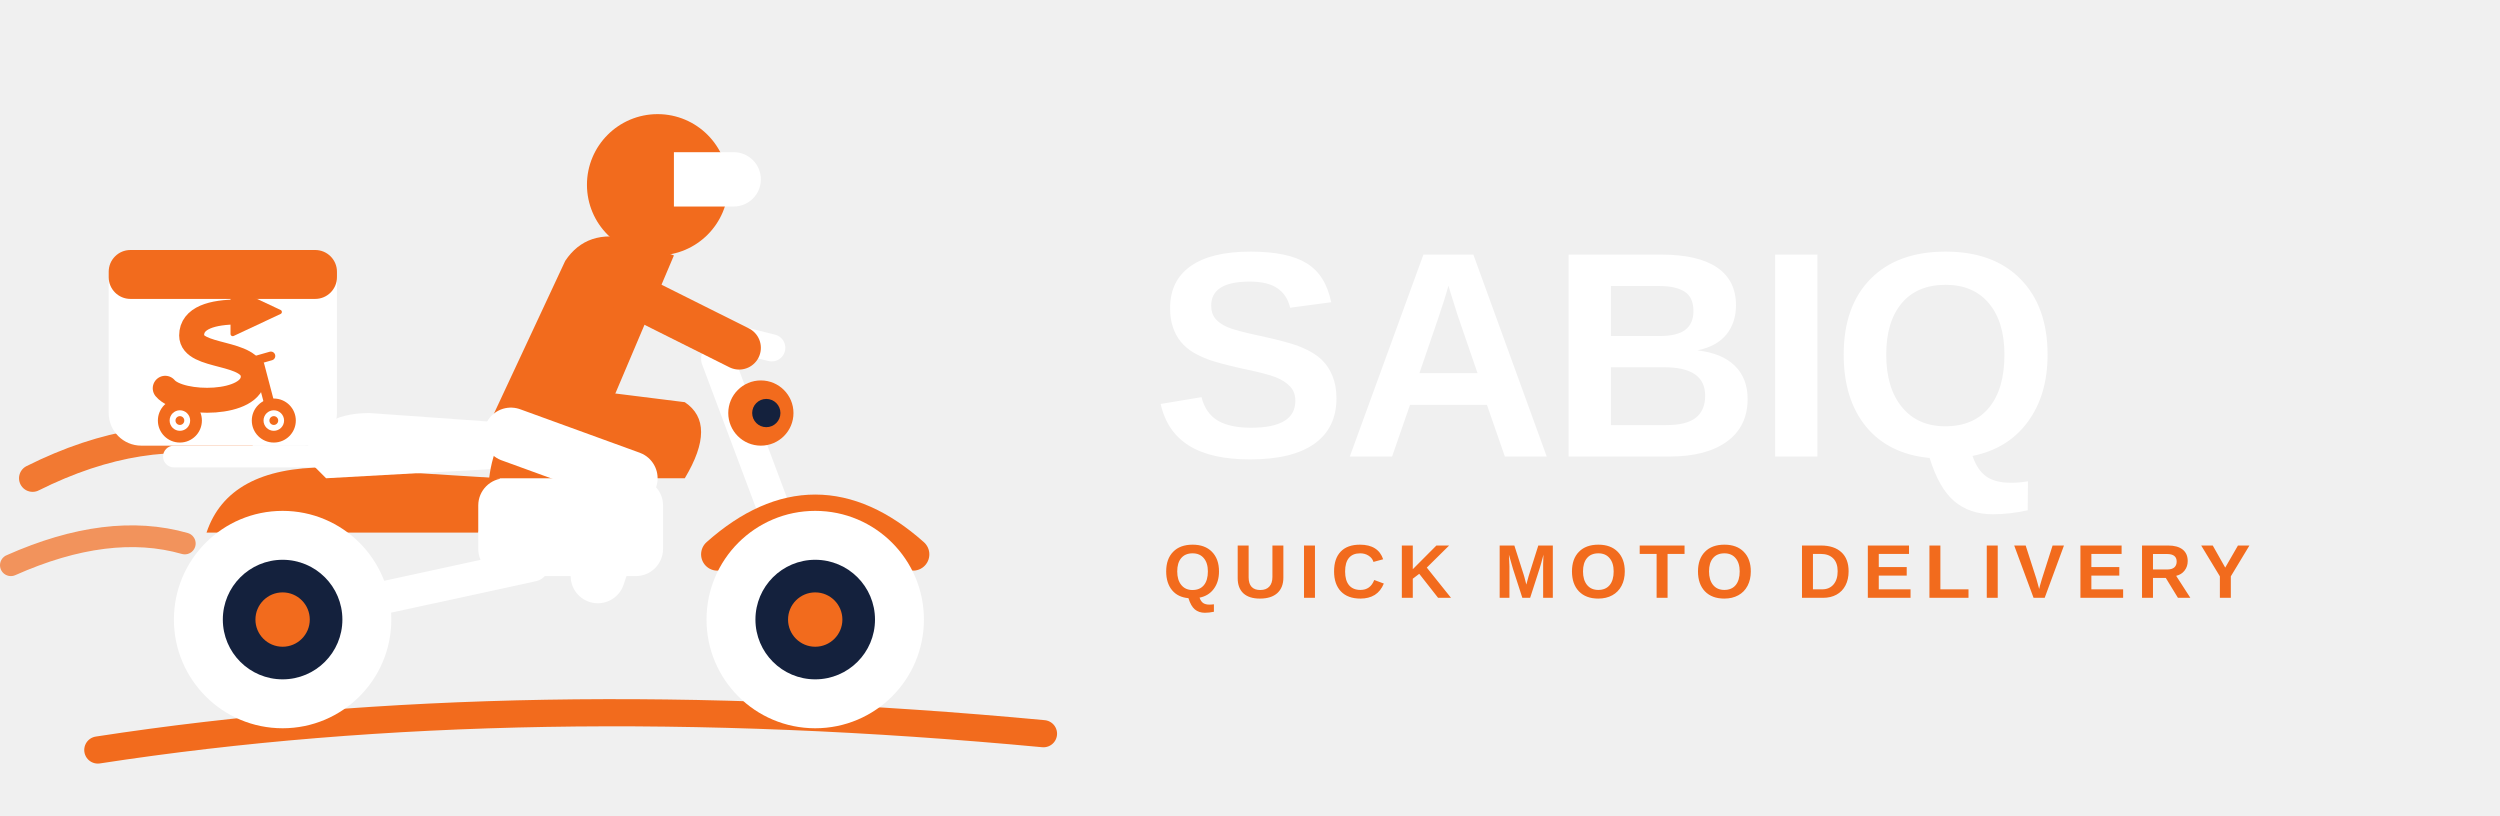
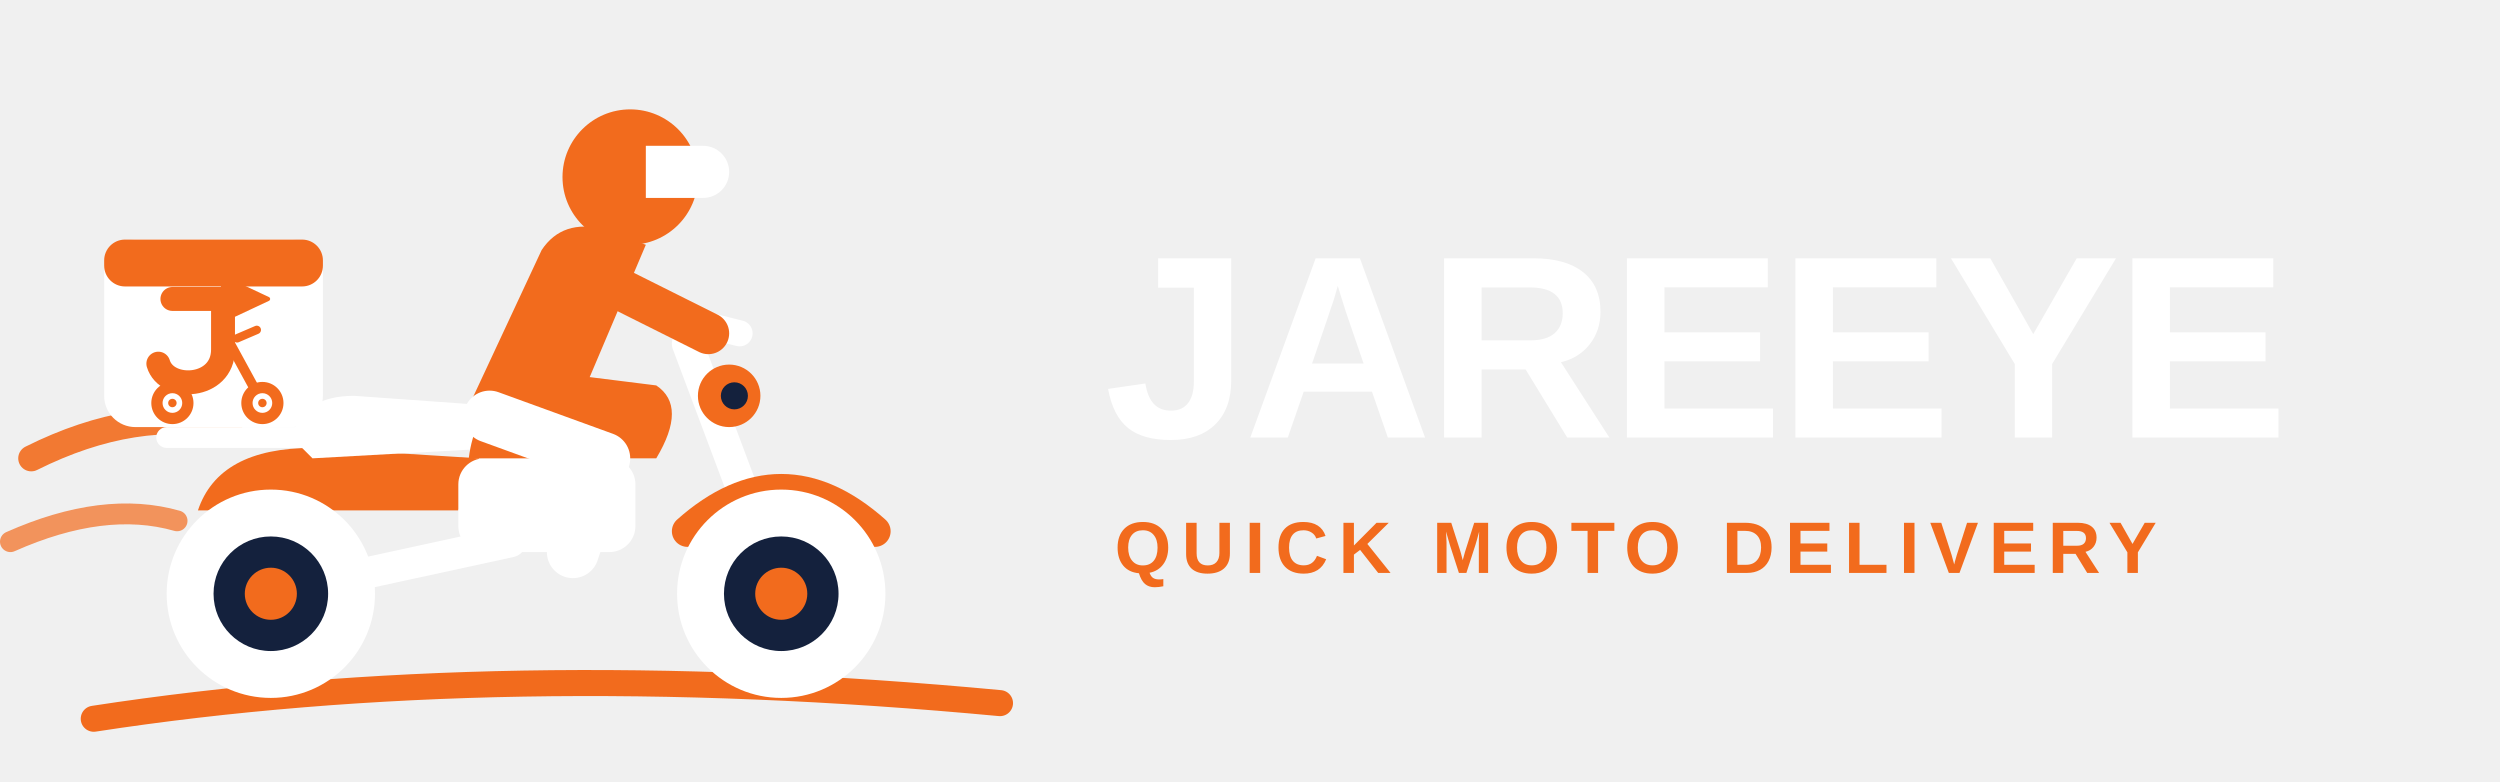
- <svg xmlns="http://www.w3.org/2000/svg" viewBox="0 0 460 150" width="1840" height="600">
+ <svg xmlns="http://www.w3.org/2000/svg" viewBox="0 0 480 150" width="1920" height="600">
  <g transform="translate(0 4)">
    <path d="M6 84 Q26 74 44 78" fill="none" stroke="#F26B1D" stroke-width="5" stroke-linecap="round" opacity=".9" />
    <path d="M2 100 Q20 92 34 96" fill="none" stroke="#F26B1D" stroke-width="4" stroke-linecap="round" opacity=".7" />
    <path d="M18 134 Q96 122 192 131" fill="none" stroke="#F26B1D" stroke-width="5" stroke-linecap="round" />
    <rect x="20" y="42" width="42" height="36" rx="6" fill="#FFFFFF" />
    <rect x="20" y="42" width="42" height="9" rx="4" fill="#F26B1D" />
    <g transform="translate(25 48) scale(0.27)">
-       <line x1="30" y1="94" x2="48" y2="80" stroke="#F26B1D" stroke-width="7" stroke-linecap="round" />
-       <line x1="84" y1="56" x2="94" y2="94" stroke="#F26B1D" stroke-width="7" stroke-linecap="round" />
-       <line x1="78" y1="54" x2="92" y2="50" stroke="#F26B1D" stroke-width="6" stroke-linecap="round" />
-       <path d="M20 72 C30 84 80 84 80 64 C80 46 38 52 38 36 C38 24 52 20 70 20" fill="none" stroke="#F26B1D" stroke-width="17" stroke-linecap="round" />
+       <line x1="30" y1="94" x2="44" y2="80" stroke="#F26B1D" stroke-width="7" stroke-linecap="round" />
+       <line x1="70" y1="50" x2="94" y2="94" stroke="#F26B1D" stroke-width="7" stroke-linecap="round" />
+       <line x1="76" y1="48" x2="90" y2="42" stroke="#F26B1D" stroke-width="6" stroke-linecap="round" />
+       <path d="M30 20 H66 V56 C66 84 26 86 20 66" fill="none" stroke="#F26B1D" stroke-width="17" stroke-linecap="round" stroke-linejoin="round" />
      <polygon points="66,5 98,20 66,35" fill="#F26B1D" stroke="#F26B1D" stroke-width="3" stroke-linejoin="round" />
      <circle cx="30" cy="94" r="15" fill="#F26B1D" />
      <circle cx="30" cy="94" r="7" fill="#FFFFFF" />
      <circle cx="30" cy="94" r="3" fill="#F26B1D" />
      <circle cx="94" cy="94" r="15" fill="#F26B1D" />
      <circle cx="94" cy="94" r="7" fill="#FFFFFF" />
      <circle cx="94" cy="94" r="3" fill="#F26B1D" />
    </g>
    <rect x="30" y="78" width="30" height="4" rx="2" fill="#FFFFFF" />
    <line x1="52" y1="110" x2="98" y2="100" stroke="#FFFFFF" stroke-width="6" stroke-linecap="round" />
    <path d="M38 94 Q42 82 60 82 L92 84 L88 94 Z" fill="#F26B1D" />
    <path d="M56 80 Q58 72 68 72 L96 74 L96 82 L60 84 Z" fill="#FFFFFF" />
    <rect x="88" y="84" width="34" height="18" rx="5" fill="#FFFFFF" />
    <path d="M90 84 Q92 68 110 68 L126 70 Q132 74 126 84 Z" fill="#F26B1D" />
    <line x1="150" y1="110" x2="132" y2="62" stroke="#FFFFFF" stroke-width="6" stroke-linecap="round" />
    <line x1="126" y1="56" x2="142" y2="60" stroke="#FFFFFF" stroke-width="5" stroke-linecap="round" />
    <circle cx="140" cy="72" r="6" fill="#F26B1D" />
    <circle cx="141" cy="72" r="2.6" fill="#14213D" />
    <path d="M132 98 Q150 82 168 98" fill="none" stroke="#F26B1D" stroke-width="6" stroke-linecap="round" />
    <path d="M90 74 L104 44 Q108 38 116 40 L124 43 L110 76 Z" fill="#F26B1D" />
    <line x1="116" y1="50" x2="136" y2="60" stroke="#F26B1D" stroke-width="8" stroke-linecap="round" />
    <path d="M94 76 L116 84 L110 102" fill="none" stroke="#FFFFFF" stroke-width="10" stroke-linecap="round" stroke-linejoin="round" />
    <circle cx="121" cy="30" r="13" fill="#F26B1D" />
    <path d="M124 24 h11 a5 5 0 0 1 0 10 h-11 z" fill="#FFFFFF" />
    <circle cx="52" cy="110" r="20" fill="#FFFFFF" />
    <circle cx="52" cy="110" r="11" fill="#14213D" />
    <circle cx="52" cy="110" r="5" fill="#F26B1D" />
    <circle cx="150" cy="110" r="20" fill="#FFFFFF" />
    <circle cx="150" cy="110" r="11" fill="#14213D" />
    <circle cx="150" cy="110" r="5" fill="#F26B1D" />
  </g>
-   <text x="212" y="84" font-family="Montserrat, Arial Black, Arial, sans-serif" font-weight="900" font-size="54" letter-spacing="-1" fill="#FFFFFF">SABIQ</text>
+   <text x="212" y="84" font-family="Montserrat, Arial Black, Arial, sans-serif" font-weight="900" font-size="50" letter-spacing="-1" fill="#FFFFFF">JAREEYE</text>
  <text x="214" y="110" font-family="Montserrat, Arial Black, Arial, sans-serif" font-weight="600" font-size="14" letter-spacing="2" fill="#F26B1D">QUICK MOTO DELIVERY</text>
</svg>
